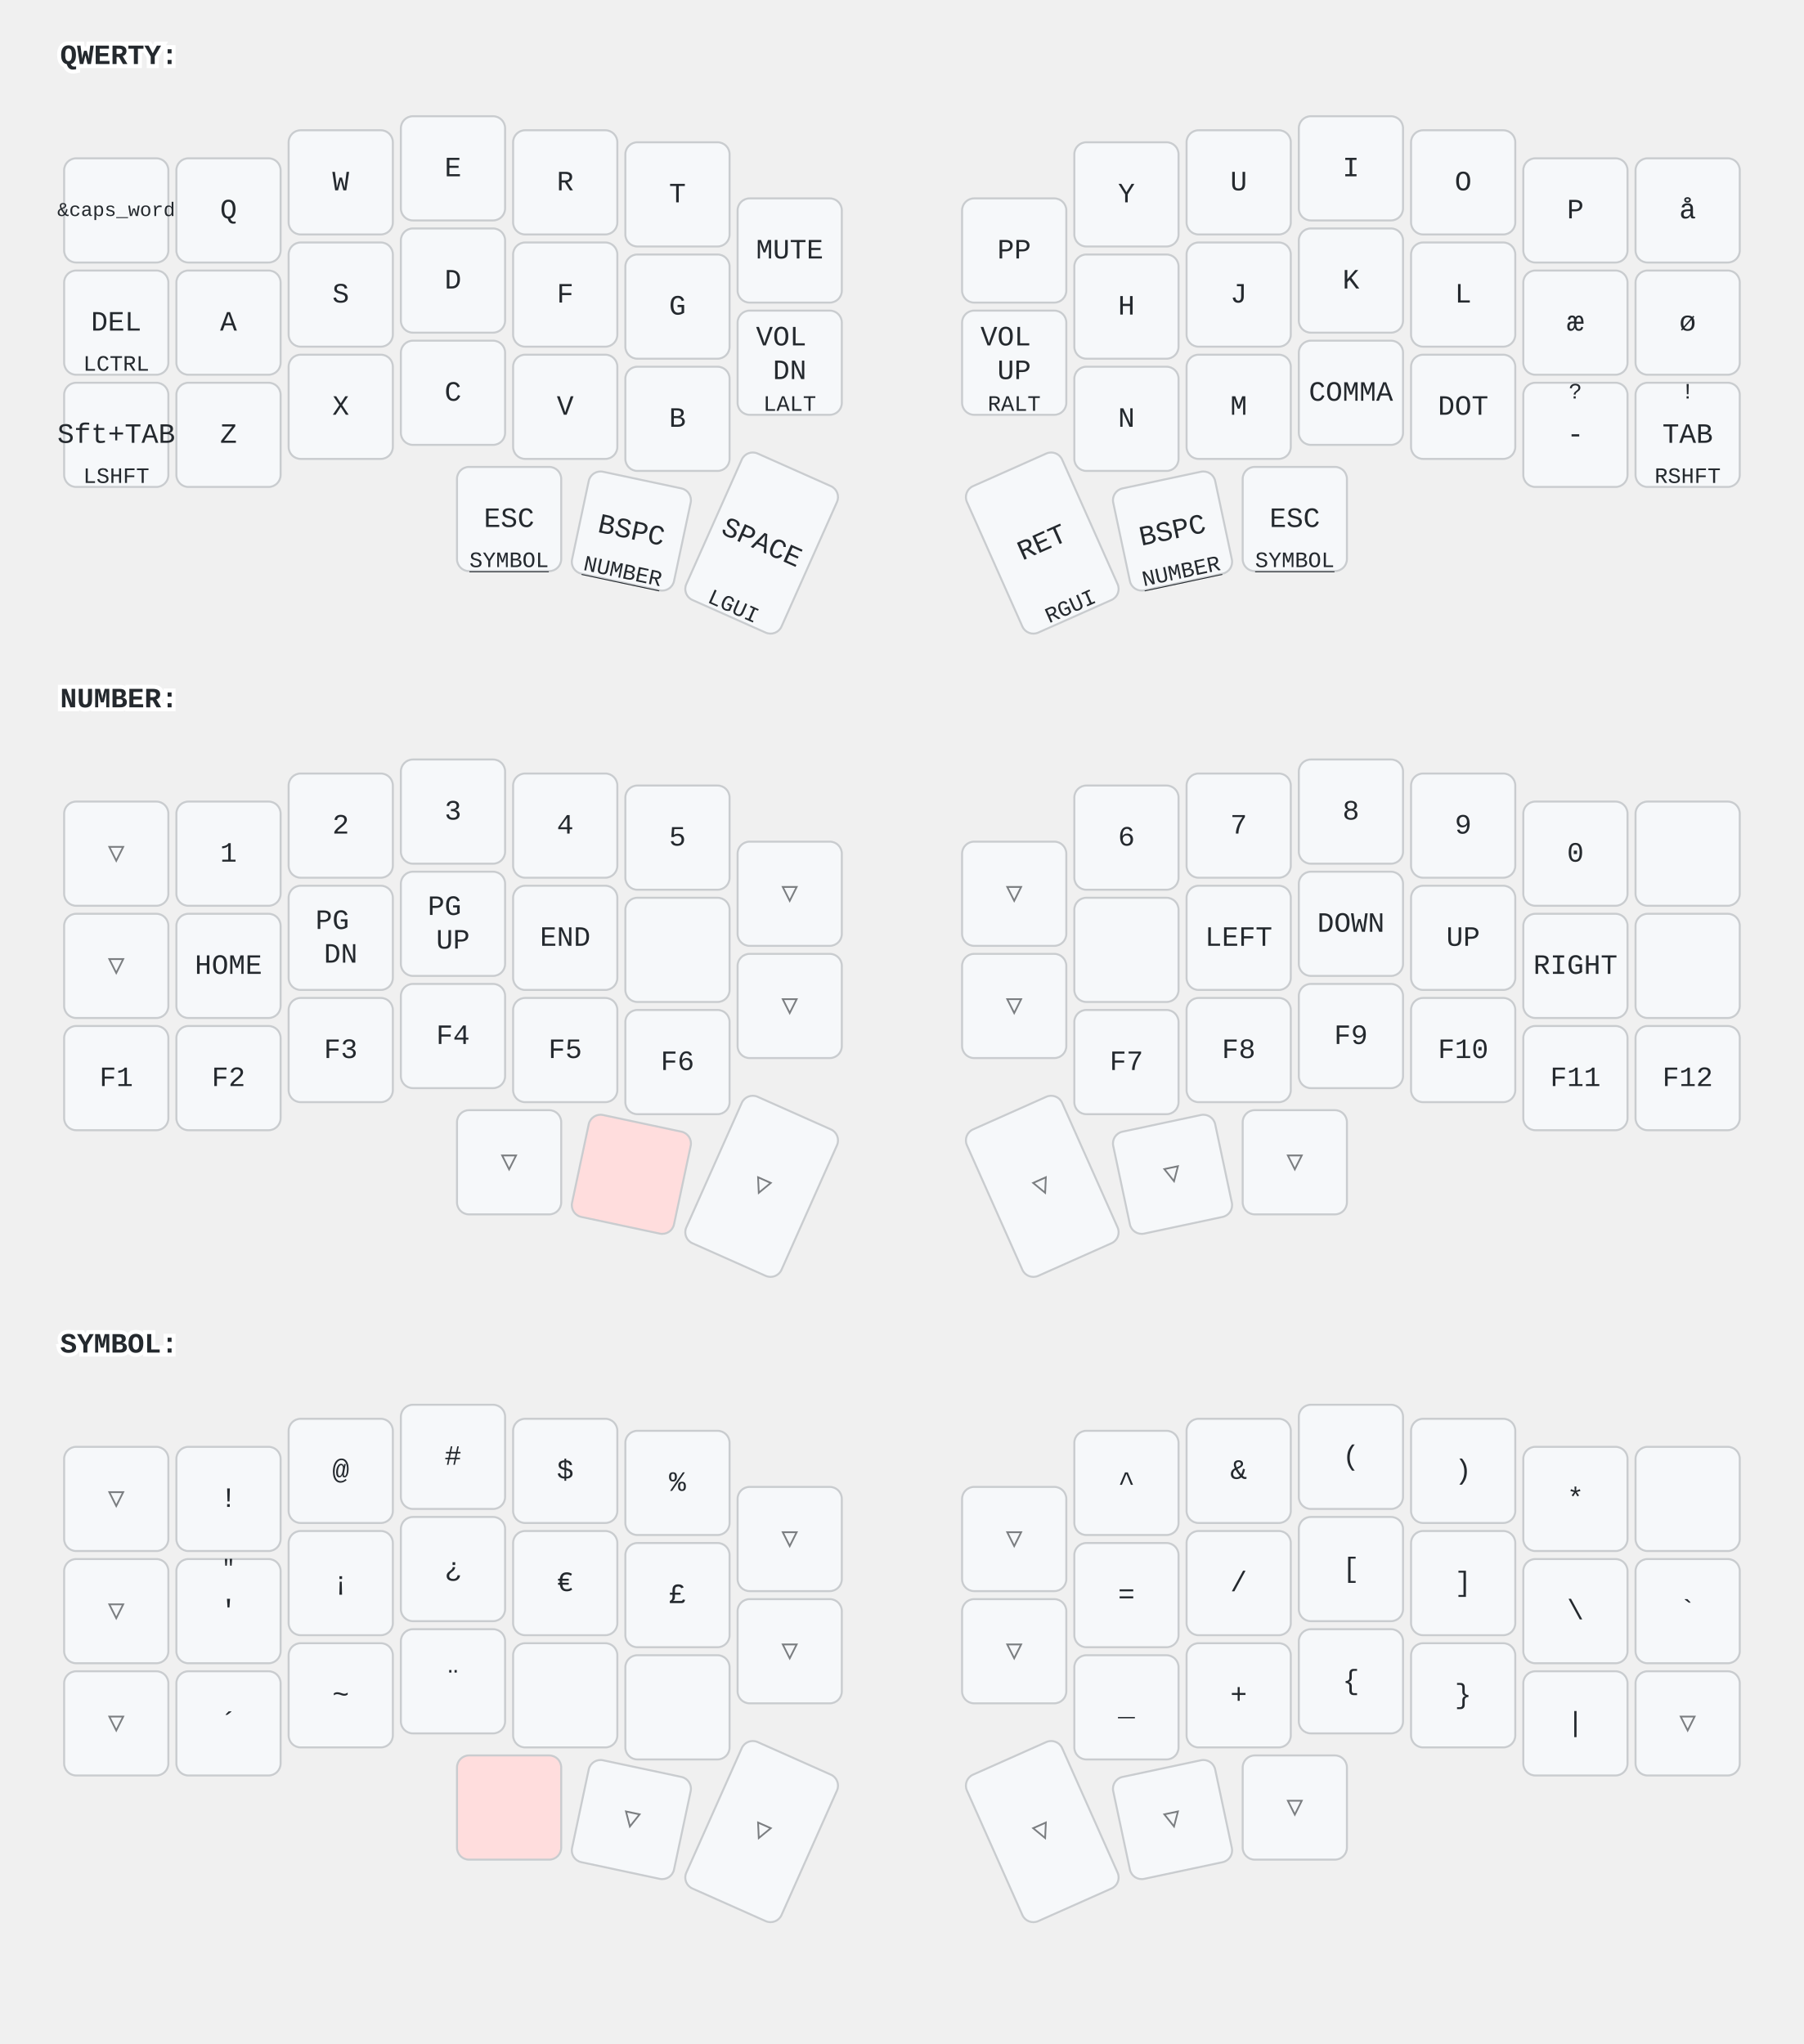
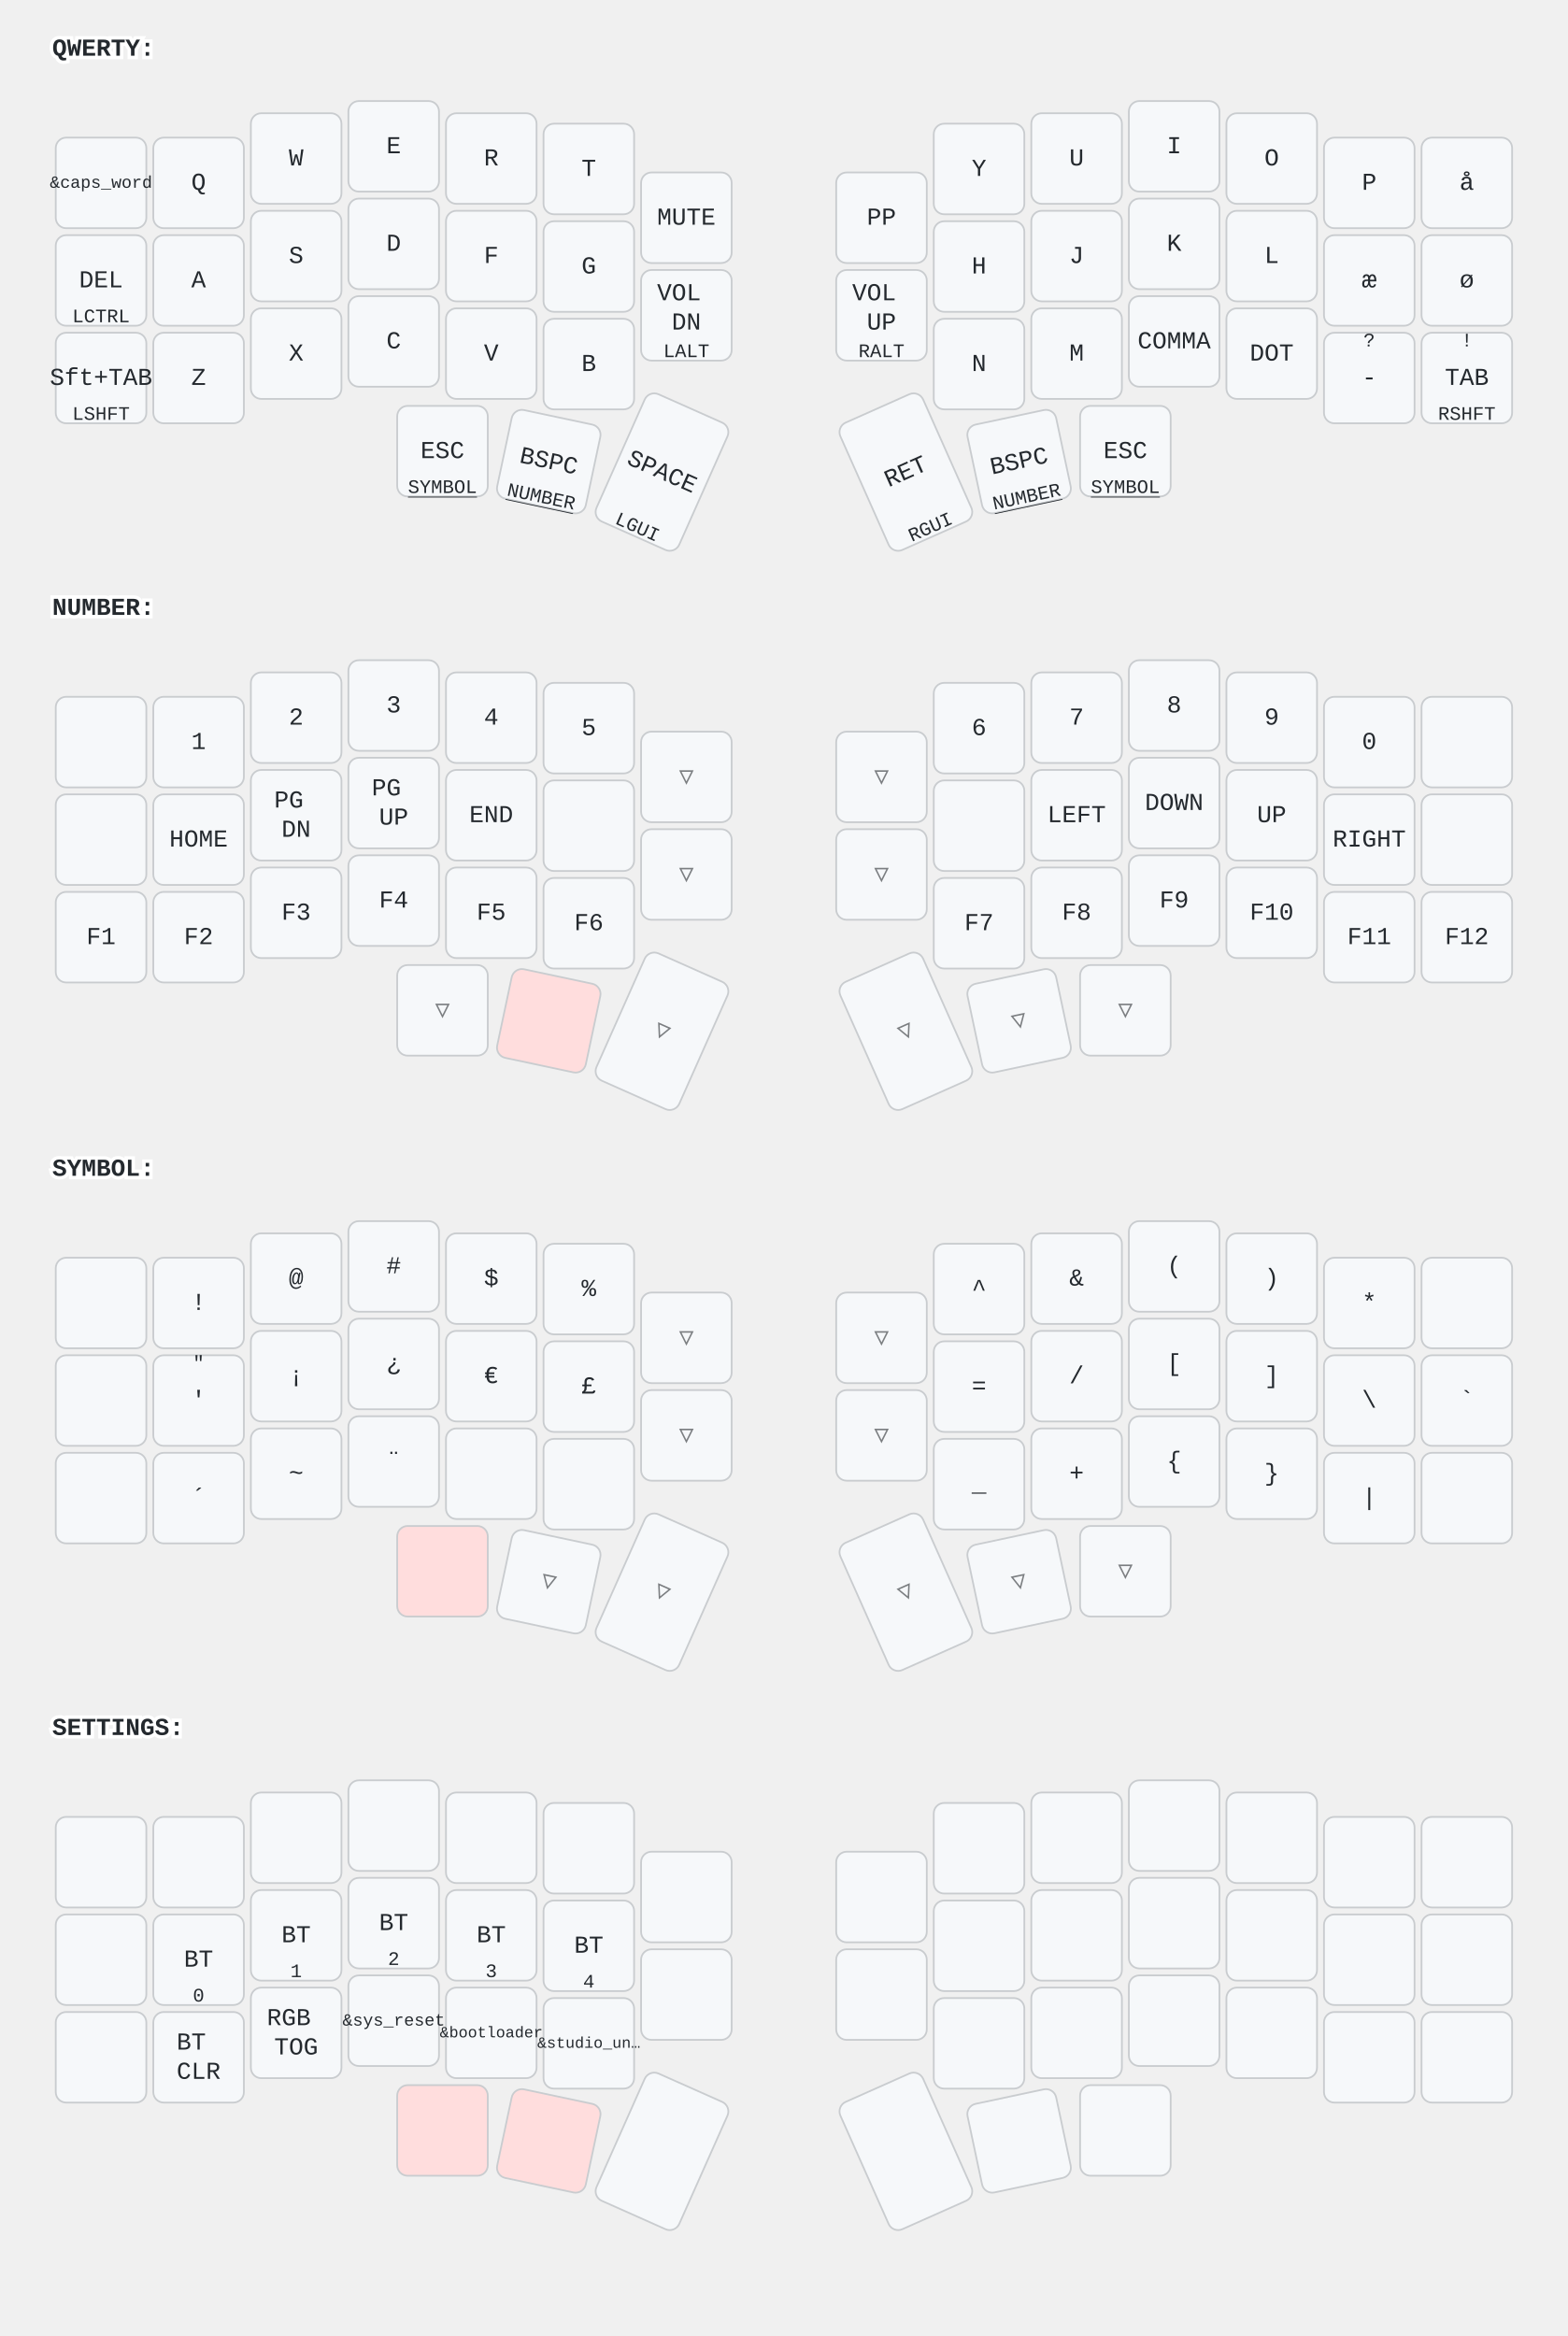
- <svg xmlns="http://www.w3.org/2000/svg" width="900" height="1020" viewBox="0 0 900 1020" class="keymap">
+ <svg xmlns="http://www.w3.org/2000/svg" width="900" height="1341" viewBox="0 0 900 1341" class="keymap">
  <style>/* inherit to force styles through use tags */
svg path {
    fill: inherit;
}

/* font and background color specifications */
svg.keymap {
    font-family: SFMono-Regular,Consolas,Liberation Mono,Menlo,monospace;
    font-size: 14px;
    font-kerning: normal;
    text-rendering: optimizeLegibility;
    fill: #24292e;
}

/* default key styling */
rect.key {
    fill: #f6f8fa;
}

rect.key, rect.combo {
    stroke: #c9cccf;
    stroke-width: 1;
}

/* default key side styling, only used is draw_key_sides is set */
rect.side {
    filter: brightness(90%);
}

/* color accent for combo boxes */
rect.combo, rect.combo-separate {
    fill: #cdf;
}

/* color accent for held keys */
rect.held, rect.combo.held {
    fill: #fdd;
}

/* color accent for ghost (optional) keys */
rect.ghost, rect.combo.ghost {
    stroke-dasharray: 4, 4;
    stroke-width: 2;
}

text {
    text-anchor: middle;
    dominant-baseline: middle;
}

/* styling for layer labels */
text.label {
    font-weight: bold;
    text-anchor: start;
    stroke: white;
    stroke-width: 4;
    paint-order: stroke;
}

/* styling for optional footer */
text.footer {
    text-anchor: end;
    dominant-baseline: auto;
    stroke: white;
    stroke-width: 4;
    paint-order: stroke;
}

/* styling for combo tap, and key non-tap label text */
text.combo, text.hold, text.shifted, text.left, text.right, text.tl, text.tr, text.bl, text.br {
    font-size: 11px;
}

text.hold, text.bl, text.br {
    text-anchor: middle;
    dominant-baseline: auto;
}

text.shifted, text.tl, text.tr {
    text-anchor: middle;
    dominant-baseline: hanging;
}

text.left, text.tl, text.bl {
    text-anchor: start;
}

text.right, text.tr, text.br {
    text-anchor: end;
}

text.layer-activator {
    text-decoration: underline;
}

/* styling for hold/shifted label text in combo box */
text.combo.hold, text.combo.shifted, text.combo.left, text.combo.right {
    font-size: 8px;
}

/* lighter symbol for transparent keys */
text.trans {
    fill: #7b7e81;
}

/* styling for combo dendrons */
path.combo {
    stroke-width: 1;
    stroke: gray;
    fill: none;
}

/* Start Tabler Icons Cleanup */
/* cannot use height/width with glyphs */
.icon-tabler &gt; path {
    fill: inherit;
    stroke: inherit;
    stroke-width: 2;
}
/* hide tabler's default box */
.icon-tabler &gt; path[stroke="none"][fill="none"] {
    visibility: hidden;
}
/* End Tabler Icons Cleanup */
</style>
  <g transform="translate(30, 0)" class="layer-QWERTY">
    <text x="0" y="28" class="label" id="QWERTY">QWERTY:</text>
    <g transform="translate(0, 56)">
      <g transform="translate(28, 49)" class="key keypos-0">
        <rect rx="6" ry="6" x="-26" y="-26" width="52" height="52" class="key" />
        <text x="0" y="0" class="key tap">
          <tspan style="font-size: 70%">&amp;caps_word</tspan>
        </text>
      </g>
      <g transform="translate(84, 49)" class="key keypos-1">
        <rect rx="6" ry="6" x="-26" y="-26" width="52" height="52" class="key" />
        <text x="0" y="0" class="key tap">Q</text>
      </g>
      <g transform="translate(140, 35)" class="key keypos-2">
        <rect rx="6" ry="6" x="-26" y="-26" width="52" height="52" class="key" />
        <text x="0" y="0" class="key tap">W</text>
      </g>
      <g transform="translate(196, 28)" class="key keypos-3">
        <rect rx="6" ry="6" x="-26" y="-26" width="52" height="52" class="key" />
        <text x="0" y="0" class="key tap">E</text>
      </g>
      <g transform="translate(252, 35)" class="key keypos-4">
        <rect rx="6" ry="6" x="-26" y="-26" width="52" height="52" class="key" />
        <text x="0" y="0" class="key tap">R</text>
      </g>
      <g transform="translate(308, 41)" class="key keypos-5">
        <rect rx="6" ry="6" x="-26" y="-26" width="52" height="52" class="key" />
        <text x="0" y="0" class="key tap">T</text>
      </g>
      <g transform="translate(364, 69)" class="key keypos-6">
        <rect rx="6" ry="6" x="-26" y="-26" width="52" height="52" class="key" />
        <text x="0" y="0" class="key tap">MUTE</text>
      </g>
      <g transform="translate(476, 69)" class="key keypos-7">
        <rect rx="6" ry="6" x="-26" y="-26" width="52" height="52" class="key" />
        <text x="0" y="0" class="key tap">PP</text>
      </g>
      <g transform="translate(532, 41)" class="key keypos-8">
        <rect rx="6" ry="6" x="-26" y="-26" width="52" height="52" class="key" />
        <text x="0" y="0" class="key tap">Y</text>
      </g>
      <g transform="translate(588, 35)" class="key keypos-9">
        <rect rx="6" ry="6" x="-26" y="-26" width="52" height="52" class="key" />
        <text x="0" y="0" class="key tap">U</text>
      </g>
      <g transform="translate(644, 28)" class="key keypos-10">
        <rect rx="6" ry="6" x="-26" y="-26" width="52" height="52" class="key" />
        <text x="0" y="0" class="key tap">I</text>
      </g>
      <g transform="translate(700, 35)" class="key keypos-11">
        <rect rx="6" ry="6" x="-26" y="-26" width="52" height="52" class="key" />
        <text x="0" y="0" class="key tap">O</text>
      </g>
      <g transform="translate(756, 49)" class="key keypos-12">
        <rect rx="6" ry="6" x="-26" y="-26" width="52" height="52" class="key" />
        <text x="0" y="0" class="key tap">P</text>
      </g>
      <g transform="translate(812, 49)" class="key keypos-13">
        <rect rx="6" ry="6" x="-26" y="-26" width="52" height="52" class="key" />
        <text x="0" y="0" class="key tap">å</text>
      </g>
      <g transform="translate(28, 105)" class="key keypos-14">
        <rect rx="6" ry="6" x="-26" y="-26" width="52" height="52" class="key" />
        <text x="0" y="0" class="key tap">DEL</text>
        <text x="0" y="24" class="key hold">LCTRL</text>
      </g>
      <g transform="translate(84, 105)" class="key keypos-15">
        <rect rx="6" ry="6" x="-26" y="-26" width="52" height="52" class="key" />
        <text x="0" y="0" class="key tap">A</text>
      </g>
      <g transform="translate(140, 91)" class="key keypos-16">
        <rect rx="6" ry="6" x="-26" y="-26" width="52" height="52" class="key" />
        <text x="0" y="0" class="key tap">S</text>
      </g>
      <g transform="translate(196, 84)" class="key keypos-17">
        <rect rx="6" ry="6" x="-26" y="-26" width="52" height="52" class="key" />
        <text x="0" y="0" class="key tap">D</text>
      </g>
      <g transform="translate(252, 91)" class="key keypos-18">
        <rect rx="6" ry="6" x="-26" y="-26" width="52" height="52" class="key" />
        <text x="0" y="0" class="key tap">F</text>
      </g>
      <g transform="translate(308, 97)" class="key keypos-19">
        <rect rx="6" ry="6" x="-26" y="-26" width="52" height="52" class="key" />
        <text x="0" y="0" class="key tap">G</text>
      </g>
      <g transform="translate(364, 125)" class="key keypos-20">
        <rect rx="6" ry="6" x="-26" y="-26" width="52" height="52" class="key" />
        <text x="0" y="0" class="key tap">
          <tspan x="0" dy="-0.9em">VOL</tspan>
          <tspan x="0" dy="1.2em">DN</tspan>
        </text>
        <text x="0" y="24" class="key hold">LALT</text>
      </g>
      <g transform="translate(476, 125)" class="key keypos-21">
        <rect rx="6" ry="6" x="-26" y="-26" width="52" height="52" class="key" />
        <text x="0" y="0" class="key tap">
          <tspan x="0" dy="-0.9em">VOL</tspan>
          <tspan x="0" dy="1.2em">UP</tspan>
        </text>
        <text x="0" y="24" class="key hold">RALT</text>
      </g>
      <g transform="translate(532, 97)" class="key keypos-22">
        <rect rx="6" ry="6" x="-26" y="-26" width="52" height="52" class="key" />
        <text x="0" y="0" class="key tap">H</text>
      </g>
      <g transform="translate(588, 91)" class="key keypos-23">
        <rect rx="6" ry="6" x="-26" y="-26" width="52" height="52" class="key" />
        <text x="0" y="0" class="key tap">J</text>
      </g>
      <g transform="translate(644, 84)" class="key keypos-24">
        <rect rx="6" ry="6" x="-26" y="-26" width="52" height="52" class="key" />
        <text x="0" y="0" class="key tap">K</text>
      </g>
      <g transform="translate(700, 91)" class="key keypos-25">
        <rect rx="6" ry="6" x="-26" y="-26" width="52" height="52" class="key" />
        <text x="0" y="0" class="key tap">L</text>
      </g>
      <g transform="translate(756, 105)" class="key keypos-26">
        <rect rx="6" ry="6" x="-26" y="-26" width="52" height="52" class="key" />
        <text x="0" y="0" class="key tap">æ</text>
      </g>
      <g transform="translate(812, 105)" class="key keypos-27">
        <rect rx="6" ry="6" x="-26" y="-26" width="52" height="52" class="key" />
        <text x="0" y="0" class="key tap">ø</text>
      </g>
      <g transform="translate(28, 161)" class="key keypos-28">
        <rect rx="6" ry="6" x="-26" y="-26" width="52" height="52" class="key" />
        <text x="0" y="0" class="key tap">Sft+TAB</text>
        <text x="0" y="24" class="key hold">LSHFT</text>
      </g>
      <g transform="translate(84, 161)" class="key keypos-29">
        <rect rx="6" ry="6" x="-26" y="-26" width="52" height="52" class="key" />
        <text x="0" y="0" class="key tap">Z</text>
      </g>
      <g transform="translate(140, 147)" class="key keypos-30">
        <rect rx="6" ry="6" x="-26" y="-26" width="52" height="52" class="key" />
        <text x="0" y="0" class="key tap">X</text>
      </g>
      <g transform="translate(196, 140)" class="key keypos-31">
        <rect rx="6" ry="6" x="-26" y="-26" width="52" height="52" class="key" />
        <text x="0" y="0" class="key tap">C</text>
      </g>
      <g transform="translate(252, 147)" class="key keypos-32">
        <rect rx="6" ry="6" x="-26" y="-26" width="52" height="52" class="key" />
        <text x="0" y="0" class="key tap">V</text>
      </g>
      <g transform="translate(308, 153)" class="key keypos-33">
        <rect rx="6" ry="6" x="-26" y="-26" width="52" height="52" class="key" />
        <text x="0" y="0" class="key tap">B</text>
      </g>
      <g transform="translate(532, 153)" class="key keypos-34">
        <rect rx="6" ry="6" x="-26" y="-26" width="52" height="52" class="key" />
        <text x="0" y="0" class="key tap">N</text>
      </g>
      <g transform="translate(588, 147)" class="key keypos-35">
        <rect rx="6" ry="6" x="-26" y="-26" width="52" height="52" class="key" />
        <text x="0" y="0" class="key tap">M</text>
      </g>
      <g transform="translate(644, 140)" class="key keypos-36">
        <rect rx="6" ry="6" x="-26" y="-26" width="52" height="52" class="key" />
        <text x="0" y="0" class="key tap">COMMA</text>
      </g>
      <g transform="translate(700, 147)" class="key keypos-37">
        <rect rx="6" ry="6" x="-26" y="-26" width="52" height="52" class="key" />
        <text x="0" y="0" class="key tap">DOT</text>
      </g>
      <g transform="translate(756, 161)" class="key keypos-38">
        <rect rx="6" ry="6" x="-26" y="-26" width="52" height="52" class="key" />
        <text x="0" y="0" class="key tap">-</text>
        <text x="0" y="-24" class="key shifted">?</text>
      </g>
      <g transform="translate(812, 161)" class="key keypos-39">
        <rect rx="6" ry="6" x="-26" y="-26" width="52" height="52" class="key" />
        <text x="0" y="0" class="key tap">TAB</text>
        <text x="0" y="24" class="key hold">RSHFT</text>
        <text x="0" y="-24" class="key shifted">!</text>
      </g>
      <g transform="translate(224, 203)" class="key keypos-40">
        <rect rx="6" ry="6" x="-26" y="-26" width="52" height="52" class="key" />
        <text x="0" y="0" class="key tap">ESC</text>
        <a href="#SYMBOL">
          <text x="0" y="24" class="key hold layer-activator">SYMBOL</text>
        </a>
      </g>
      <g transform="translate(285, 209) rotate(12.0)" class="key keypos-41">
        <rect rx="6" ry="6" x="-26" y="-26" width="52" height="52" class="key" />
        <text x="0" y="0" class="key tap">BSPC</text>
        <a href="#NUMBER">
          <text x="0" y="24" class="key hold layer-activator">NUMBER</text>
        </a>
      </g>
      <g transform="translate(350, 215) rotate(24.0)" class="key keypos-42">
        <rect rx="6" ry="6" x="-26" y="-40" width="52" height="80" class="key" />
        <text x="0" y="0" class="key tap">SPACE</text>
        <text x="0" y="38" class="key hold">LGUI</text>
      </g>
      <g transform="translate(490, 215) rotate(-24.0)" class="key keypos-43">
        <rect rx="6" ry="6" x="-26" y="-40" width="52" height="80" class="key" />
        <text x="0" y="0" class="key tap">RET</text>
        <text x="0" y="38" class="key hold">RGUI</text>
      </g>
      <g transform="translate(555, 209) rotate(-12.0)" class="key keypos-44">
        <rect rx="6" ry="6" x="-26" y="-26" width="52" height="52" class="key" />
        <text x="0" y="0" class="key tap">BSPC</text>
        <a href="#NUMBER">
          <text x="0" y="24" class="key hold layer-activator">NUMBER</text>
        </a>
      </g>
      <g transform="translate(616, 203)" class="key keypos-45">
        <rect rx="6" ry="6" x="-26" y="-26" width="52" height="52" class="key" />
        <text x="0" y="0" class="key tap">ESC</text>
        <a href="#SYMBOL">
          <text x="0" y="24" class="key hold layer-activator">SYMBOL</text>
        </a>
      </g>
    </g>
  </g>
  <g transform="translate(30, 321)" class="layer-NUMBER">
    <text x="0" y="28" class="label" id="NUMBER">NUMBER:</text>
    <g transform="translate(0, 56)">
-       <g transform="translate(28, 49)" class="key trans keypos-0">
-         <rect rx="6" ry="6" x="-26" y="-26" width="52" height="52" class="key trans" />
-         <text x="0" y="0" class="key trans tap">▽</text>
+       <g transform="translate(28, 49)" class="key keypos-0">
+         <rect rx="6" ry="6" x="-26" y="-26" width="52" height="52" class="key" />
      </g>
      <g transform="translate(84, 49)" class="key keypos-1">
        <rect rx="6" ry="6" x="-26" y="-26" width="52" height="52" class="key" />
        <text x="0" y="0" class="key tap">1</text>
      </g>
      <g transform="translate(140, 35)" class="key keypos-2">
        <rect rx="6" ry="6" x="-26" y="-26" width="52" height="52" class="key" />
        <text x="0" y="0" class="key tap">2</text>
      </g>
      <g transform="translate(196, 28)" class="key keypos-3">
        <rect rx="6" ry="6" x="-26" y="-26" width="52" height="52" class="key" />
        <text x="0" y="0" class="key tap">3</text>
      </g>
      <g transform="translate(252, 35)" class="key keypos-4">
        <rect rx="6" ry="6" x="-26" y="-26" width="52" height="52" class="key" />
        <text x="0" y="0" class="key tap">4</text>
      </g>
      <g transform="translate(308, 41)" class="key keypos-5">
        <rect rx="6" ry="6" x="-26" y="-26" width="52" height="52" class="key" />
        <text x="0" y="0" class="key tap">5</text>
      </g>
      <g transform="translate(364, 69)" class="key trans keypos-6">
        <rect rx="6" ry="6" x="-26" y="-26" width="52" height="52" class="key trans" />
        <text x="0" y="0" class="key trans tap">▽</text>
      </g>
      <g transform="translate(476, 69)" class="key trans keypos-7">
        <rect rx="6" ry="6" x="-26" y="-26" width="52" height="52" class="key trans" />
        <text x="0" y="0" class="key trans tap">▽</text>
      </g>
      <g transform="translate(532, 41)" class="key keypos-8">
        <rect rx="6" ry="6" x="-26" y="-26" width="52" height="52" class="key" />
        <text x="0" y="0" class="key tap">6</text>
      </g>
      <g transform="translate(588, 35)" class="key keypos-9">
        <rect rx="6" ry="6" x="-26" y="-26" width="52" height="52" class="key" />
        <text x="0" y="0" class="key tap">7</text>
      </g>
      <g transform="translate(644, 28)" class="key keypos-10">
        <rect rx="6" ry="6" x="-26" y="-26" width="52" height="52" class="key" />
        <text x="0" y="0" class="key tap">8</text>
      </g>
      <g transform="translate(700, 35)" class="key keypos-11">
        <rect rx="6" ry="6" x="-26" y="-26" width="52" height="52" class="key" />
        <text x="0" y="0" class="key tap">9</text>
      </g>
      <g transform="translate(756, 49)" class="key keypos-12">
        <rect rx="6" ry="6" x="-26" y="-26" width="52" height="52" class="key" />
        <text x="0" y="0" class="key tap">0</text>
      </g>
      <g transform="translate(812, 49)" class="key keypos-13">
        <rect rx="6" ry="6" x="-26" y="-26" width="52" height="52" class="key" />
      </g>
-       <g transform="translate(28, 105)" class="key trans keypos-14">
-         <rect rx="6" ry="6" x="-26" y="-26" width="52" height="52" class="key trans" />
-         <text x="0" y="0" class="key trans tap">▽</text>
+       <g transform="translate(28, 105)" class="key keypos-14">
+         <rect rx="6" ry="6" x="-26" y="-26" width="52" height="52" class="key" />
      </g>
      <g transform="translate(84, 105)" class="key keypos-15">
        <rect rx="6" ry="6" x="-26" y="-26" width="52" height="52" class="key" />
        <text x="0" y="0" class="key tap">HOME</text>
      </g>
      <g transform="translate(140, 91)" class="key keypos-16">
        <rect rx="6" ry="6" x="-26" y="-26" width="52" height="52" class="key" />
        <text x="0" y="0" class="key tap">
          <tspan x="0" dy="-0.6em">PG</tspan>
          <tspan x="0" dy="1.2em">DN</tspan>
        </text>
      </g>
      <g transform="translate(196, 84)" class="key keypos-17">
        <rect rx="6" ry="6" x="-26" y="-26" width="52" height="52" class="key" />
        <text x="0" y="0" class="key tap">
          <tspan x="0" dy="-0.6em">PG</tspan>
          <tspan x="0" dy="1.2em">UP</tspan>
        </text>
      </g>
      <g transform="translate(252, 91)" class="key keypos-18">
        <rect rx="6" ry="6" x="-26" y="-26" width="52" height="52" class="key" />
        <text x="0" y="0" class="key tap">END</text>
      </g>
      <g transform="translate(308, 97)" class="key keypos-19">
        <rect rx="6" ry="6" x="-26" y="-26" width="52" height="52" class="key" />
      </g>
      <g transform="translate(364, 125)" class="key trans keypos-20">
        <rect rx="6" ry="6" x="-26" y="-26" width="52" height="52" class="key trans" />
        <text x="0" y="0" class="key trans tap">▽</text>
      </g>
      <g transform="translate(476, 125)" class="key trans keypos-21">
        <rect rx="6" ry="6" x="-26" y="-26" width="52" height="52" class="key trans" />
        <text x="0" y="0" class="key trans tap">▽</text>
      </g>
      <g transform="translate(532, 97)" class="key keypos-22">
        <rect rx="6" ry="6" x="-26" y="-26" width="52" height="52" class="key" />
      </g>
      <g transform="translate(588, 91)" class="key keypos-23">
        <rect rx="6" ry="6" x="-26" y="-26" width="52" height="52" class="key" />
        <text x="0" y="0" class="key tap">LEFT</text>
      </g>
      <g transform="translate(644, 84)" class="key keypos-24">
        <rect rx="6" ry="6" x="-26" y="-26" width="52" height="52" class="key" />
        <text x="0" y="0" class="key tap">DOWN</text>
      </g>
      <g transform="translate(700, 91)" class="key keypos-25">
        <rect rx="6" ry="6" x="-26" y="-26" width="52" height="52" class="key" />
        <text x="0" y="0" class="key tap">UP</text>
      </g>
      <g transform="translate(756, 105)" class="key keypos-26">
        <rect rx="6" ry="6" x="-26" y="-26" width="52" height="52" class="key" />
        <text x="0" y="0" class="key tap">RIGHT</text>
      </g>
      <g transform="translate(812, 105)" class="key keypos-27">
        <rect rx="6" ry="6" x="-26" y="-26" width="52" height="52" class="key" />
      </g>
      <g transform="translate(28, 161)" class="key keypos-28">
        <rect rx="6" ry="6" x="-26" y="-26" width="52" height="52" class="key" />
        <text x="0" y="0" class="key tap">F1</text>
      </g>
      <g transform="translate(84, 161)" class="key keypos-29">
        <rect rx="6" ry="6" x="-26" y="-26" width="52" height="52" class="key" />
        <text x="0" y="0" class="key tap">F2</text>
      </g>
      <g transform="translate(140, 147)" class="key keypos-30">
        <rect rx="6" ry="6" x="-26" y="-26" width="52" height="52" class="key" />
        <text x="0" y="0" class="key tap">F3</text>
      </g>
      <g transform="translate(196, 140)" class="key keypos-31">
        <rect rx="6" ry="6" x="-26" y="-26" width="52" height="52" class="key" />
        <text x="0" y="0" class="key tap">F4</text>
      </g>
      <g transform="translate(252, 147)" class="key keypos-32">
        <rect rx="6" ry="6" x="-26" y="-26" width="52" height="52" class="key" />
        <text x="0" y="0" class="key tap">F5</text>
      </g>
      <g transform="translate(308, 153)" class="key keypos-33">
        <rect rx="6" ry="6" x="-26" y="-26" width="52" height="52" class="key" />
        <text x="0" y="0" class="key tap">F6</text>
      </g>
      <g transform="translate(532, 153)" class="key keypos-34">
        <rect rx="6" ry="6" x="-26" y="-26" width="52" height="52" class="key" />
        <text x="0" y="0" class="key tap">F7</text>
      </g>
      <g transform="translate(588, 147)" class="key keypos-35">
        <rect rx="6" ry="6" x="-26" y="-26" width="52" height="52" class="key" />
        <text x="0" y="0" class="key tap">F8</text>
      </g>
      <g transform="translate(644, 140)" class="key keypos-36">
        <rect rx="6" ry="6" x="-26" y="-26" width="52" height="52" class="key" />
        <text x="0" y="0" class="key tap">F9</text>
      </g>
      <g transform="translate(700, 147)" class="key keypos-37">
        <rect rx="6" ry="6" x="-26" y="-26" width="52" height="52" class="key" />
        <text x="0" y="0" class="key tap">F10</text>
      </g>
      <g transform="translate(756, 161)" class="key keypos-38">
        <rect rx="6" ry="6" x="-26" y="-26" width="52" height="52" class="key" />
        <text x="0" y="0" class="key tap">F11</text>
      </g>
      <g transform="translate(812, 161)" class="key keypos-39">
        <rect rx="6" ry="6" x="-26" y="-26" width="52" height="52" class="key" />
        <text x="0" y="0" class="key tap">F12</text>
      </g>
      <g transform="translate(224, 203)" class="key trans keypos-40">
        <rect rx="6" ry="6" x="-26" y="-26" width="52" height="52" class="key trans" />
        <text x="0" y="0" class="key trans tap">▽</text>
      </g>
      <g transform="translate(285, 209) rotate(12.0)" class="key held keypos-41">
        <rect rx="6" ry="6" x="-26" y="-26" width="52" height="52" class="key held" />
      </g>
      <g transform="translate(350, 215) rotate(24.0)" class="key trans keypos-42">
        <rect rx="6" ry="6" x="-26" y="-40" width="52" height="80" class="key trans" />
        <text x="0" y="0" class="key trans tap">▽</text>
      </g>
      <g transform="translate(490, 215) rotate(-24.0)" class="key trans keypos-43">
        <rect rx="6" ry="6" x="-26" y="-40" width="52" height="80" class="key trans" />
        <text x="0" y="0" class="key trans tap">▽</text>
      </g>
      <g transform="translate(555, 209) rotate(-12.0)" class="key trans keypos-44">
        <rect rx="6" ry="6" x="-26" y="-26" width="52" height="52" class="key trans" />
        <text x="0" y="0" class="key trans tap">▽</text>
      </g>
      <g transform="translate(616, 203)" class="key trans keypos-45">
        <rect rx="6" ry="6" x="-26" y="-26" width="52" height="52" class="key trans" />
        <text x="0" y="0" class="key trans tap">▽</text>
      </g>
    </g>
  </g>
  <g transform="translate(30, 643)" class="layer-SYMBOL">
    <text x="0" y="28" class="label" id="SYMBOL">SYMBOL:</text>
    <g transform="translate(0, 56)">
-       <g transform="translate(28, 49)" class="key trans keypos-0">
-         <rect rx="6" ry="6" x="-26" y="-26" width="52" height="52" class="key trans" />
-         <text x="0" y="0" class="key trans tap">▽</text>
+       <g transform="translate(28, 49)" class="key keypos-0">
+         <rect rx="6" ry="6" x="-26" y="-26" width="52" height="52" class="key" />
      </g>
      <g transform="translate(84, 49)" class="key keypos-1">
        <rect rx="6" ry="6" x="-26" y="-26" width="52" height="52" class="key" />
        <text x="0" y="0" class="key tap">!</text>
      </g>
      <g transform="translate(140, 35)" class="key keypos-2">
        <rect rx="6" ry="6" x="-26" y="-26" width="52" height="52" class="key" />
        <text x="0" y="0" class="key tap">@</text>
      </g>
      <g transform="translate(196, 28)" class="key keypos-3">
        <rect rx="6" ry="6" x="-26" y="-26" width="52" height="52" class="key" />
        <text x="0" y="0" class="key tap">#</text>
      </g>
      <g transform="translate(252, 35)" class="key keypos-4">
        <rect rx="6" ry="6" x="-26" y="-26" width="52" height="52" class="key" />
        <text x="0" y="0" class="key tap">$</text>
      </g>
      <g transform="translate(308, 41)" class="key keypos-5">
        <rect rx="6" ry="6" x="-26" y="-26" width="52" height="52" class="key" />
        <text x="0" y="0" class="key tap">%</text>
      </g>
      <g transform="translate(364, 69)" class="key trans keypos-6">
        <rect rx="6" ry="6" x="-26" y="-26" width="52" height="52" class="key trans" />
        <text x="0" y="0" class="key trans tap">▽</text>
      </g>
      <g transform="translate(476, 69)" class="key trans keypos-7">
        <rect rx="6" ry="6" x="-26" y="-26" width="52" height="52" class="key trans" />
        <text x="0" y="0" class="key trans tap">▽</text>
      </g>
      <g transform="translate(532, 41)" class="key keypos-8">
        <rect rx="6" ry="6" x="-26" y="-26" width="52" height="52" class="key" />
        <text x="0" y="0" class="key tap">^</text>
      </g>
      <g transform="translate(588, 35)" class="key keypos-9">
        <rect rx="6" ry="6" x="-26" y="-26" width="52" height="52" class="key" />
        <text x="0" y="0" class="key tap">&amp;</text>
      </g>
      <g transform="translate(644, 28)" class="key keypos-10">
        <rect rx="6" ry="6" x="-26" y="-26" width="52" height="52" class="key" />
        <text x="0" y="0" class="key tap">(</text>
      </g>
      <g transform="translate(700, 35)" class="key keypos-11">
        <rect rx="6" ry="6" x="-26" y="-26" width="52" height="52" class="key" />
        <text x="0" y="0" class="key tap">)</text>
      </g>
      <g transform="translate(756, 49)" class="key keypos-12">
        <rect rx="6" ry="6" x="-26" y="-26" width="52" height="52" class="key" />
        <text x="0" y="0" class="key tap">*</text>
      </g>
      <g transform="translate(812, 49)" class="key keypos-13">
        <rect rx="6" ry="6" x="-26" y="-26" width="52" height="52" class="key" />
      </g>
-       <g transform="translate(28, 105)" class="key trans keypos-14">
-         <rect rx="6" ry="6" x="-26" y="-26" width="52" height="52" class="key trans" />
-         <text x="0" y="0" class="key trans tap">▽</text>
+       <g transform="translate(28, 105)" class="key keypos-14">
+         <rect rx="6" ry="6" x="-26" y="-26" width="52" height="52" class="key" />
      </g>
      <g transform="translate(84, 105)" class="key keypos-15">
        <rect rx="6" ry="6" x="-26" y="-26" width="52" height="52" class="key" />
        <text x="0" y="0" class="key tap">'</text>
        <text x="0" y="-24" class="key shifted">"</text>
      </g>
      <g transform="translate(140, 91)" class="key keypos-16">
        <rect rx="6" ry="6" x="-26" y="-26" width="52" height="52" class="key" />
        <text x="0" y="0" class="key tap">¡</text>
      </g>
      <g transform="translate(196, 84)" class="key keypos-17">
        <rect rx="6" ry="6" x="-26" y="-26" width="52" height="52" class="key" />
        <text x="0" y="0" class="key tap">¿</text>
      </g>
      <g transform="translate(252, 91)" class="key keypos-18">
        <rect rx="6" ry="6" x="-26" y="-26" width="52" height="52" class="key" />
        <text x="0" y="0" class="key tap">€</text>
      </g>
      <g transform="translate(308, 97)" class="key keypos-19">
        <rect rx="6" ry="6" x="-26" y="-26" width="52" height="52" class="key" />
        <text x="0" y="0" class="key tap">£</text>
      </g>
      <g transform="translate(364, 125)" class="key trans keypos-20">
        <rect rx="6" ry="6" x="-26" y="-26" width="52" height="52" class="key trans" />
        <text x="0" y="0" class="key trans tap">▽</text>
      </g>
      <g transform="translate(476, 125)" class="key trans keypos-21">
        <rect rx="6" ry="6" x="-26" y="-26" width="52" height="52" class="key trans" />
        <text x="0" y="0" class="key trans tap">▽</text>
      </g>
      <g transform="translate(532, 97)" class="key keypos-22">
        <rect rx="6" ry="6" x="-26" y="-26" width="52" height="52" class="key" />
        <text x="0" y="0" class="key tap">=</text>
      </g>
      <g transform="translate(588, 91)" class="key keypos-23">
        <rect rx="6" ry="6" x="-26" y="-26" width="52" height="52" class="key" />
        <text x="0" y="0" class="key tap">/</text>
      </g>
      <g transform="translate(644, 84)" class="key keypos-24">
        <rect rx="6" ry="6" x="-26" y="-26" width="52" height="52" class="key" />
        <text x="0" y="0" class="key tap">[</text>
      </g>
      <g transform="translate(700, 91)" class="key keypos-25">
        <rect rx="6" ry="6" x="-26" y="-26" width="52" height="52" class="key" />
        <text x="0" y="0" class="key tap">]</text>
      </g>
      <g transform="translate(756, 105)" class="key keypos-26">
        <rect rx="6" ry="6" x="-26" y="-26" width="52" height="52" class="key" />
        <text x="0" y="0" class="key tap">\</text>
      </g>
      <g transform="translate(812, 105)" class="key keypos-27">
        <rect rx="6" ry="6" x="-26" y="-26" width="52" height="52" class="key" />
        <text x="0" y="0" class="key tap">`</text>
      </g>
-       <g transform="translate(28, 161)" class="key trans keypos-28">
-         <rect rx="6" ry="6" x="-26" y="-26" width="52" height="52" class="key trans" />
-         <text x="0" y="0" class="key trans tap">▽</text>
+       <g transform="translate(28, 161)" class="key keypos-28">
+         <rect rx="6" ry="6" x="-26" y="-26" width="52" height="52" class="key" />
      </g>
      <g transform="translate(84, 161)" class="key keypos-29">
        <rect rx="6" ry="6" x="-26" y="-26" width="52" height="52" class="key" />
        <text x="0" y="0" class="key tap">´</text>
      </g>
      <g transform="translate(140, 147)" class="key keypos-30">
        <rect rx="6" ry="6" x="-26" y="-26" width="52" height="52" class="key" />
        <text x="0" y="0" class="key tap">~</text>
      </g>
      <g transform="translate(196, 140)" class="key keypos-31">
        <rect rx="6" ry="6" x="-26" y="-26" width="52" height="52" class="key" />
        <text x="0" y="0" class="key tap">¨</text>
      </g>
      <g transform="translate(252, 147)" class="key keypos-32">
        <rect rx="6" ry="6" x="-26" y="-26" width="52" height="52" class="key" />
      </g>
      <g transform="translate(308, 153)" class="key keypos-33">
        <rect rx="6" ry="6" x="-26" y="-26" width="52" height="52" class="key" />
      </g>
      <g transform="translate(532, 153)" class="key keypos-34">
        <rect rx="6" ry="6" x="-26" y="-26" width="52" height="52" class="key" />
        <text x="0" y="0" class="key tap">_</text>
      </g>
      <g transform="translate(588, 147)" class="key keypos-35">
        <rect rx="6" ry="6" x="-26" y="-26" width="52" height="52" class="key" />
        <text x="0" y="0" class="key tap">+</text>
      </g>
      <g transform="translate(644, 140)" class="key keypos-36">
        <rect rx="6" ry="6" x="-26" y="-26" width="52" height="52" class="key" />
        <text x="0" y="0" class="key tap">{</text>
      </g>
      <g transform="translate(700, 147)" class="key keypos-37">
        <rect rx="6" ry="6" x="-26" y="-26" width="52" height="52" class="key" />
        <text x="0" y="0" class="key tap">}</text>
      </g>
      <g transform="translate(756, 161)" class="key keypos-38">
        <rect rx="6" ry="6" x="-26" y="-26" width="52" height="52" class="key" />
        <text x="0" y="0" class="key tap">|</text>
      </g>
-       <g transform="translate(812, 161)" class="key trans keypos-39">
-         <rect rx="6" ry="6" x="-26" y="-26" width="52" height="52" class="key trans" />
-         <text x="0" y="0" class="key trans tap">▽</text>
+       <g transform="translate(812, 161)" class="key keypos-39">
+         <rect rx="6" ry="6" x="-26" y="-26" width="52" height="52" class="key" />
      </g>
      <g transform="translate(224, 203)" class="key held keypos-40">
        <rect rx="6" ry="6" x="-26" y="-26" width="52" height="52" class="key held" />
      </g>
      <g transform="translate(285, 209) rotate(12.0)" class="key trans keypos-41">
        <rect rx="6" ry="6" x="-26" y="-26" width="52" height="52" class="key trans" />
        <text x="0" y="0" class="key trans tap">▽</text>
      </g>
      <g transform="translate(350, 215) rotate(24.0)" class="key trans keypos-42">
        <rect rx="6" ry="6" x="-26" y="-40" width="52" height="80" class="key trans" />
        <text x="0" y="0" class="key trans tap">▽</text>
      </g>
      <g transform="translate(490, 215) rotate(-24.0)" class="key trans keypos-43">
        <rect rx="6" ry="6" x="-26" y="-40" width="52" height="80" class="key trans" />
        <text x="0" y="0" class="key trans tap">▽</text>
      </g>
      <g transform="translate(555, 209) rotate(-12.0)" class="key trans keypos-44">
        <rect rx="6" ry="6" x="-26" y="-26" width="52" height="52" class="key trans" />
        <text x="0" y="0" class="key trans tap">▽</text>
      </g>
      <g transform="translate(616, 203)" class="key trans keypos-45">
        <rect rx="6" ry="6" x="-26" y="-26" width="52" height="52" class="key trans" />
        <text x="0" y="0" class="key trans tap">▽</text>
+       </g>
+     </g>
+   </g>
+   <g transform="translate(30, 964)" class="layer-SETTINGS">
+     <text x="0" y="28" class="label" id="SETTINGS">SETTINGS:</text>
+     <g transform="translate(0, 56)">
+       <g transform="translate(28, 49)" class="key keypos-0">
+         <rect rx="6" ry="6" x="-26" y="-26" width="52" height="52" class="key" />
+       </g>
+       <g transform="translate(84, 49)" class="key keypos-1">
+         <rect rx="6" ry="6" x="-26" y="-26" width="52" height="52" class="key" />
+       </g>
+       <g transform="translate(140, 35)" class="key keypos-2">
+         <rect rx="6" ry="6" x="-26" y="-26" width="52" height="52" class="key" />
+       </g>
+       <g transform="translate(196, 28)" class="key keypos-3">
+         <rect rx="6" ry="6" x="-26" y="-26" width="52" height="52" class="key" />
+       </g>
+       <g transform="translate(252, 35)" class="key keypos-4">
+         <rect rx="6" ry="6" x="-26" y="-26" width="52" height="52" class="key" />
+       </g>
+       <g transform="translate(308, 41)" class="key keypos-5">
+         <rect rx="6" ry="6" x="-26" y="-26" width="52" height="52" class="key" />
+       </g>
+       <g transform="translate(364, 69)" class="key keypos-6">
+         <rect rx="6" ry="6" x="-26" y="-26" width="52" height="52" class="key" />
+       </g>
+       <g transform="translate(476, 69)" class="key keypos-7">
+         <rect rx="6" ry="6" x="-26" y="-26" width="52" height="52" class="key" />
+       </g>
+       <g transform="translate(532, 41)" class="key keypos-8">
+         <rect rx="6" ry="6" x="-26" y="-26" width="52" height="52" class="key" />
+       </g>
+       <g transform="translate(588, 35)" class="key keypos-9">
+         <rect rx="6" ry="6" x="-26" y="-26" width="52" height="52" class="key" />
+       </g>
+       <g transform="translate(644, 28)" class="key keypos-10">
+         <rect rx="6" ry="6" x="-26" y="-26" width="52" height="52" class="key" />
+       </g>
+       <g transform="translate(700, 35)" class="key keypos-11">
+         <rect rx="6" ry="6" x="-26" y="-26" width="52" height="52" class="key" />
+       </g>
+       <g transform="translate(756, 49)" class="key keypos-12">
+         <rect rx="6" ry="6" x="-26" y="-26" width="52" height="52" class="key" />
+       </g>
+       <g transform="translate(812, 49)" class="key keypos-13">
+         <rect rx="6" ry="6" x="-26" y="-26" width="52" height="52" class="key" />
+       </g>
+       <g transform="translate(28, 105)" class="key keypos-14">
+         <rect rx="6" ry="6" x="-26" y="-26" width="52" height="52" class="key" />
+       </g>
+       <g transform="translate(84, 105)" class="key keypos-15">
+         <rect rx="6" ry="6" x="-26" y="-26" width="52" height="52" class="key" />
+         <text x="0" y="0" class="key tap">BT</text>
+         <text x="0" y="24" class="key hold">0</text>
+       </g>
+       <g transform="translate(140, 91)" class="key keypos-16">
+         <rect rx="6" ry="6" x="-26" y="-26" width="52" height="52" class="key" />
+         <text x="0" y="0" class="key tap">BT</text>
+         <text x="0" y="24" class="key hold">1</text>
+       </g>
+       <g transform="translate(196, 84)" class="key keypos-17">
+         <rect rx="6" ry="6" x="-26" y="-26" width="52" height="52" class="key" />
+         <text x="0" y="0" class="key tap">BT</text>
+         <text x="0" y="24" class="key hold">2</text>
+       </g>
+       <g transform="translate(252, 91)" class="key keypos-18">
+         <rect rx="6" ry="6" x="-26" y="-26" width="52" height="52" class="key" />
+         <text x="0" y="0" class="key tap">BT</text>
+         <text x="0" y="24" class="key hold">3</text>
+       </g>
+       <g transform="translate(308, 97)" class="key keypos-19">
+         <rect rx="6" ry="6" x="-26" y="-26" width="52" height="52" class="key" />
+         <text x="0" y="0" class="key tap">BT</text>
+         <text x="0" y="24" class="key hold">4</text>
+       </g>
+       <g transform="translate(364, 125)" class="key keypos-20">
+         <rect rx="6" ry="6" x="-26" y="-26" width="52" height="52" class="key" />
+       </g>
+       <g transform="translate(476, 125)" class="key keypos-21">
+         <rect rx="6" ry="6" x="-26" y="-26" width="52" height="52" class="key" />
+       </g>
+       <g transform="translate(532, 97)" class="key keypos-22">
+         <rect rx="6" ry="6" x="-26" y="-26" width="52" height="52" class="key" />
+       </g>
+       <g transform="translate(588, 91)" class="key keypos-23">
+         <rect rx="6" ry="6" x="-26" y="-26" width="52" height="52" class="key" />
+       </g>
+       <g transform="translate(644, 84)" class="key keypos-24">
+         <rect rx="6" ry="6" x="-26" y="-26" width="52" height="52" class="key" />
+       </g>
+       <g transform="translate(700, 91)" class="key keypos-25">
+         <rect rx="6" ry="6" x="-26" y="-26" width="52" height="52" class="key" />
+       </g>
+       <g transform="translate(756, 105)" class="key keypos-26">
+         <rect rx="6" ry="6" x="-26" y="-26" width="52" height="52" class="key" />
+       </g>
+       <g transform="translate(812, 105)" class="key keypos-27">
+         <rect rx="6" ry="6" x="-26" y="-26" width="52" height="52" class="key" />
+       </g>
+       <g transform="translate(28, 161)" class="key keypos-28">
+         <rect rx="6" ry="6" x="-26" y="-26" width="52" height="52" class="key" />
+       </g>
+       <g transform="translate(84, 161)" class="key keypos-29">
+         <rect rx="6" ry="6" x="-26" y="-26" width="52" height="52" class="key" />
+         <text x="0" y="0" class="key tap">
+           <tspan x="0" dy="-0.6em">BT</tspan>
+           <tspan x="0" dy="1.2em">CLR</tspan>
+         </text>
+       </g>
+       <g transform="translate(140, 147)" class="key keypos-30">
+         <rect rx="6" ry="6" x="-26" y="-26" width="52" height="52" class="key" />
+         <text x="0" y="0" class="key tap">
+           <tspan x="0" dy="-0.6em">RGB</tspan>
+           <tspan x="0" dy="1.2em">TOG</tspan>
+         </text>
+       </g>
+       <g transform="translate(196, 140)" class="key keypos-31">
+         <rect rx="6" ry="6" x="-26" y="-26" width="52" height="52" class="key" />
+         <text x="0" y="0" class="key tap">
+           <tspan style="font-size: 70%">&amp;sys_reset</tspan>
+         </text>
+       </g>
+       <g transform="translate(252, 147)" class="key keypos-32">
+         <rect rx="6" ry="6" x="-26" y="-26" width="52" height="52" class="key" />
+         <text x="0" y="0" class="key tap">
+           <tspan style="font-size: 64%">&amp;bootloader</tspan>
+         </text>
+       </g>
+       <g transform="translate(308, 153)" class="key keypos-33">
+         <rect rx="6" ry="6" x="-26" y="-26" width="52" height="52" class="key" />
+         <text x="0" y="0" class="key tap">
+           <tspan style="font-size: 64%">&amp;studio_un…</tspan>
+         </text>
+       </g>
+       <g transform="translate(532, 153)" class="key keypos-34">
+         <rect rx="6" ry="6" x="-26" y="-26" width="52" height="52" class="key" />
+       </g>
+       <g transform="translate(588, 147)" class="key keypos-35">
+         <rect rx="6" ry="6" x="-26" y="-26" width="52" height="52" class="key" />
+       </g>
+       <g transform="translate(644, 140)" class="key keypos-36">
+         <rect rx="6" ry="6" x="-26" y="-26" width="52" height="52" class="key" />
+       </g>
+       <g transform="translate(700, 147)" class="key keypos-37">
+         <rect rx="6" ry="6" x="-26" y="-26" width="52" height="52" class="key" />
+       </g>
+       <g transform="translate(756, 161)" class="key keypos-38">
+         <rect rx="6" ry="6" x="-26" y="-26" width="52" height="52" class="key" />
+       </g>
+       <g transform="translate(812, 161)" class="key keypos-39">
+         <rect rx="6" ry="6" x="-26" y="-26" width="52" height="52" class="key" />
+       </g>
+       <g transform="translate(224, 203)" class="key held keypos-40">
+         <rect rx="6" ry="6" x="-26" y="-26" width="52" height="52" class="key held" />
+       </g>
+       <g transform="translate(285, 209) rotate(12.0)" class="key held keypos-41">
+         <rect rx="6" ry="6" x="-26" y="-26" width="52" height="52" class="key held" />
+       </g>
+       <g transform="translate(350, 215) rotate(24.0)" class="key keypos-42">
+         <rect rx="6" ry="6" x="-26" y="-40" width="52" height="80" class="key" />
+       </g>
+       <g transform="translate(490, 215) rotate(-24.0)" class="key keypos-43">
+         <rect rx="6" ry="6" x="-26" y="-40" width="52" height="80" class="key" />
+       </g>
+       <g transform="translate(555, 209) rotate(-12.0)" class="key keypos-44">
+         <rect rx="6" ry="6" x="-26" y="-26" width="52" height="52" class="key" />
+       </g>
+       <g transform="translate(616, 203)" class="key keypos-45">
+         <rect rx="6" ry="6" x="-26" y="-26" width="52" height="52" class="key" />
      </g>
    </g>
  </g>
</svg>
